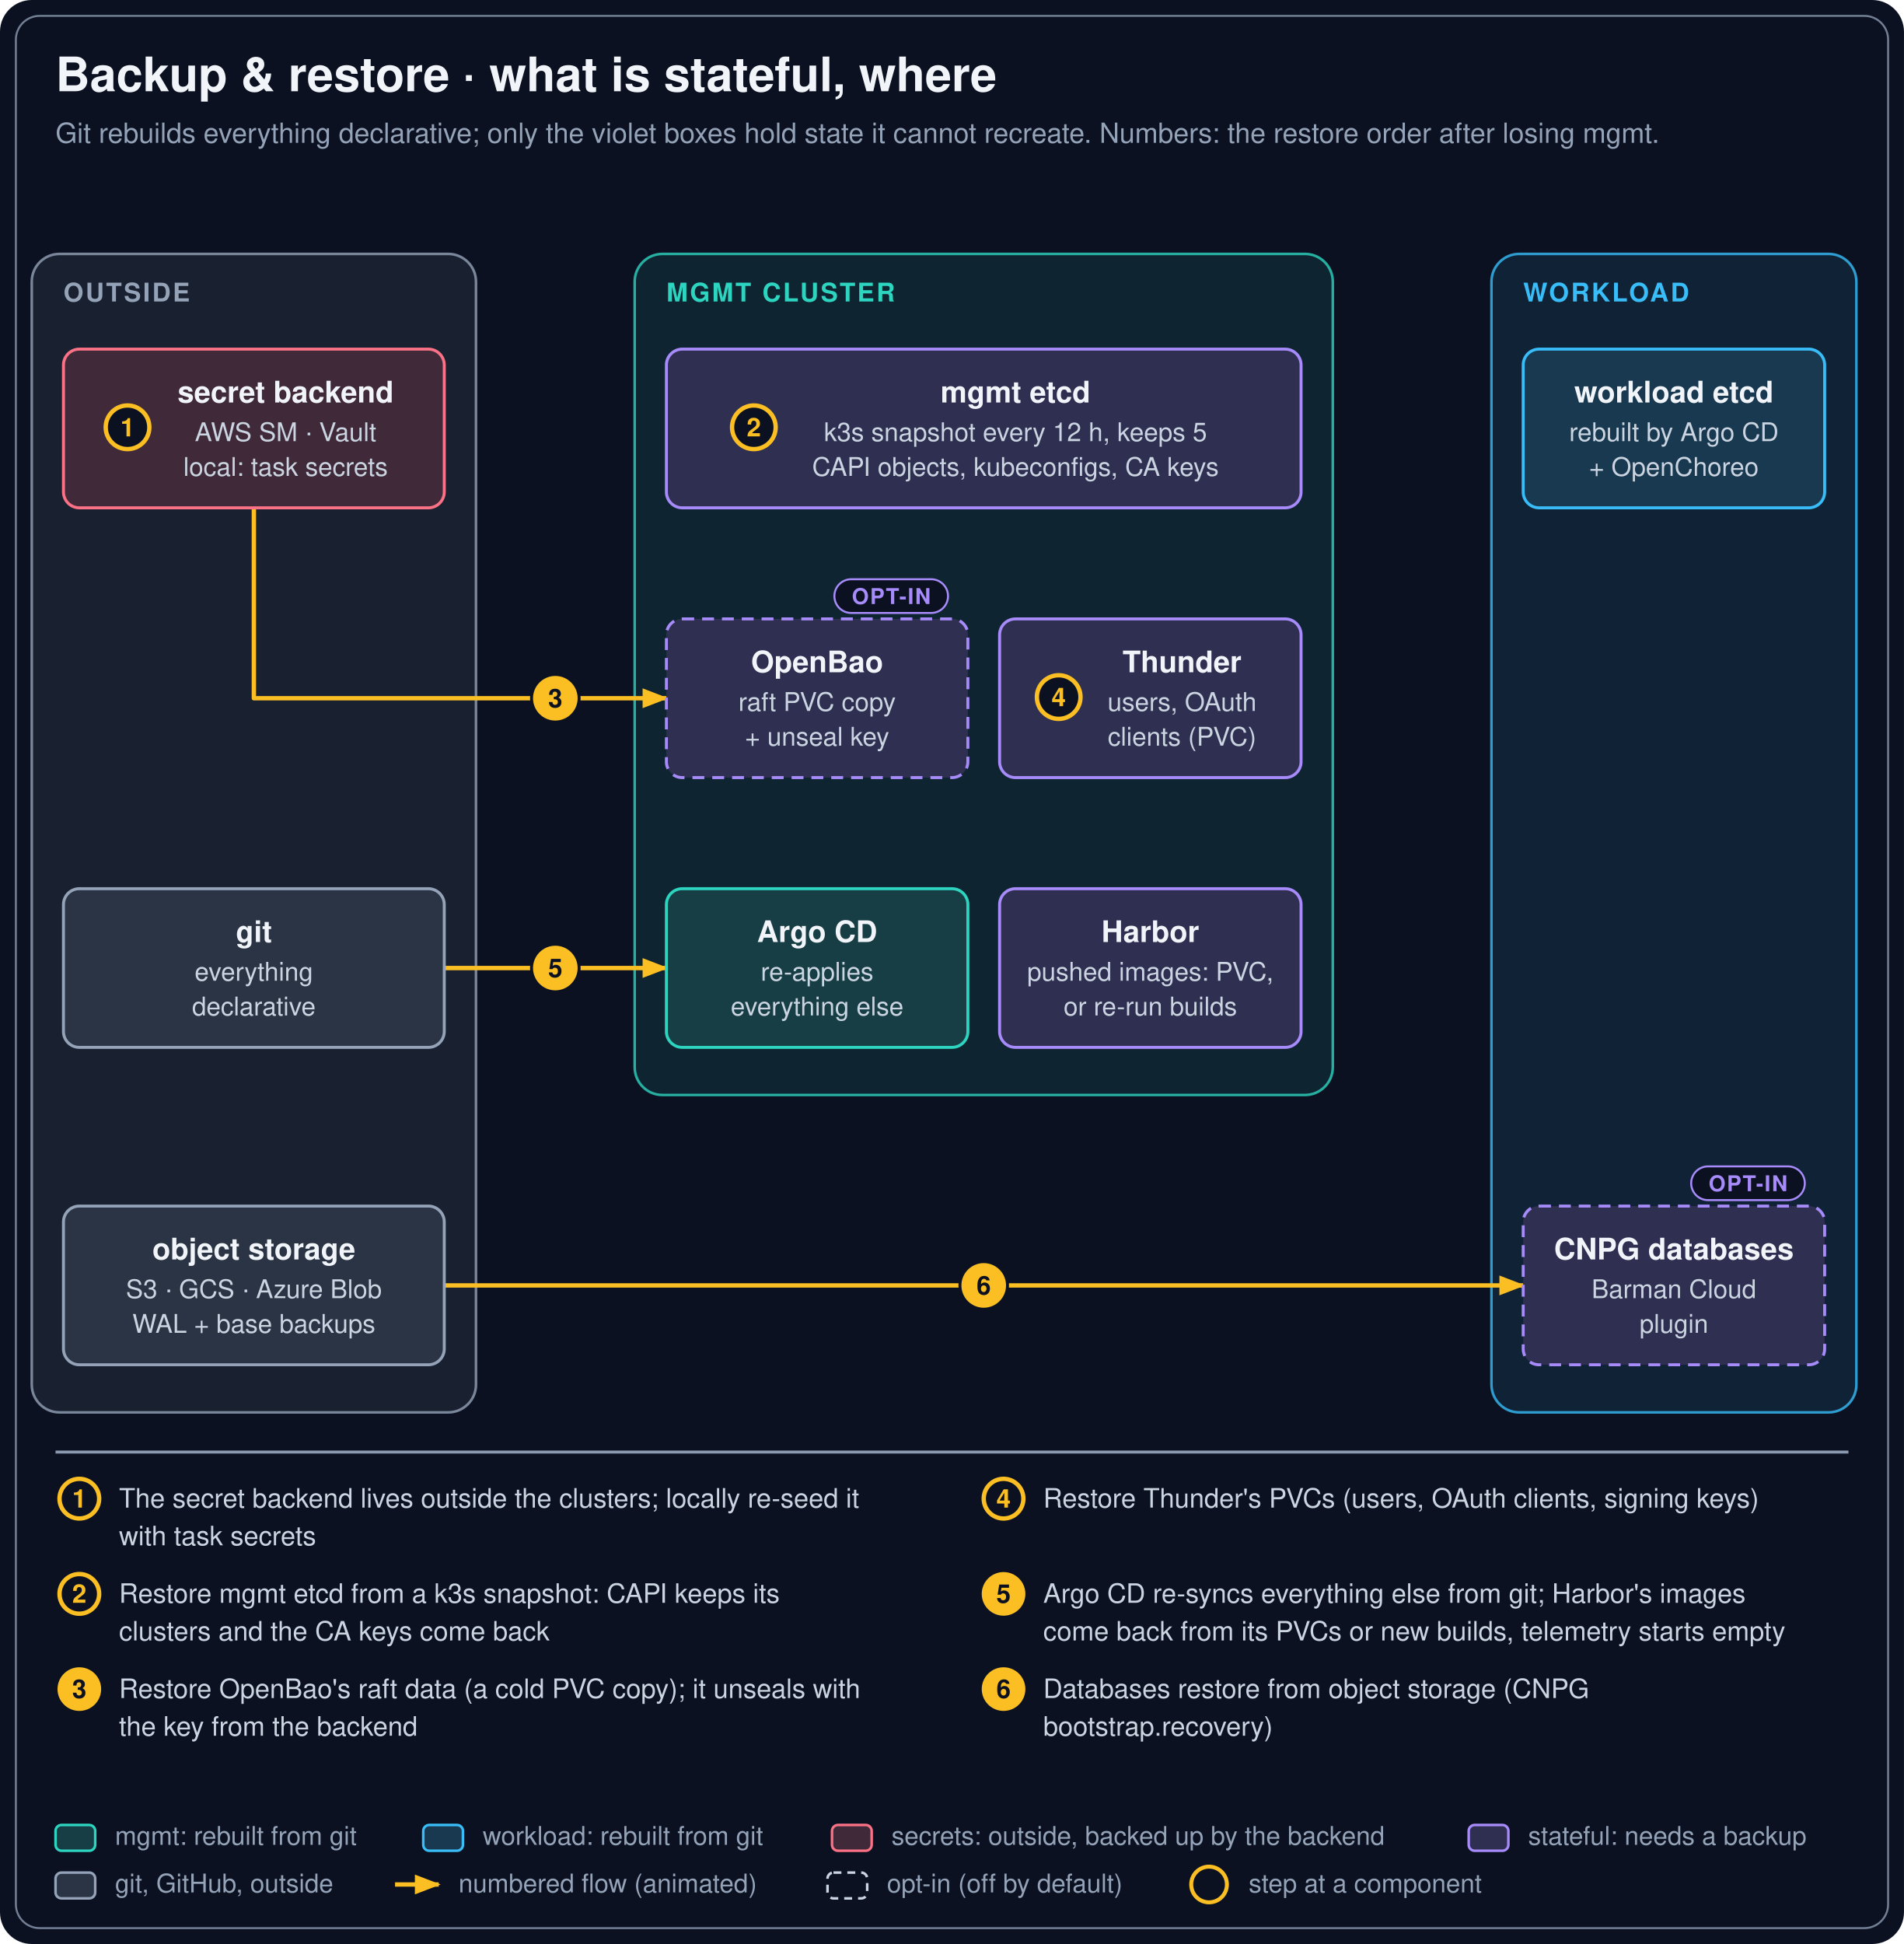
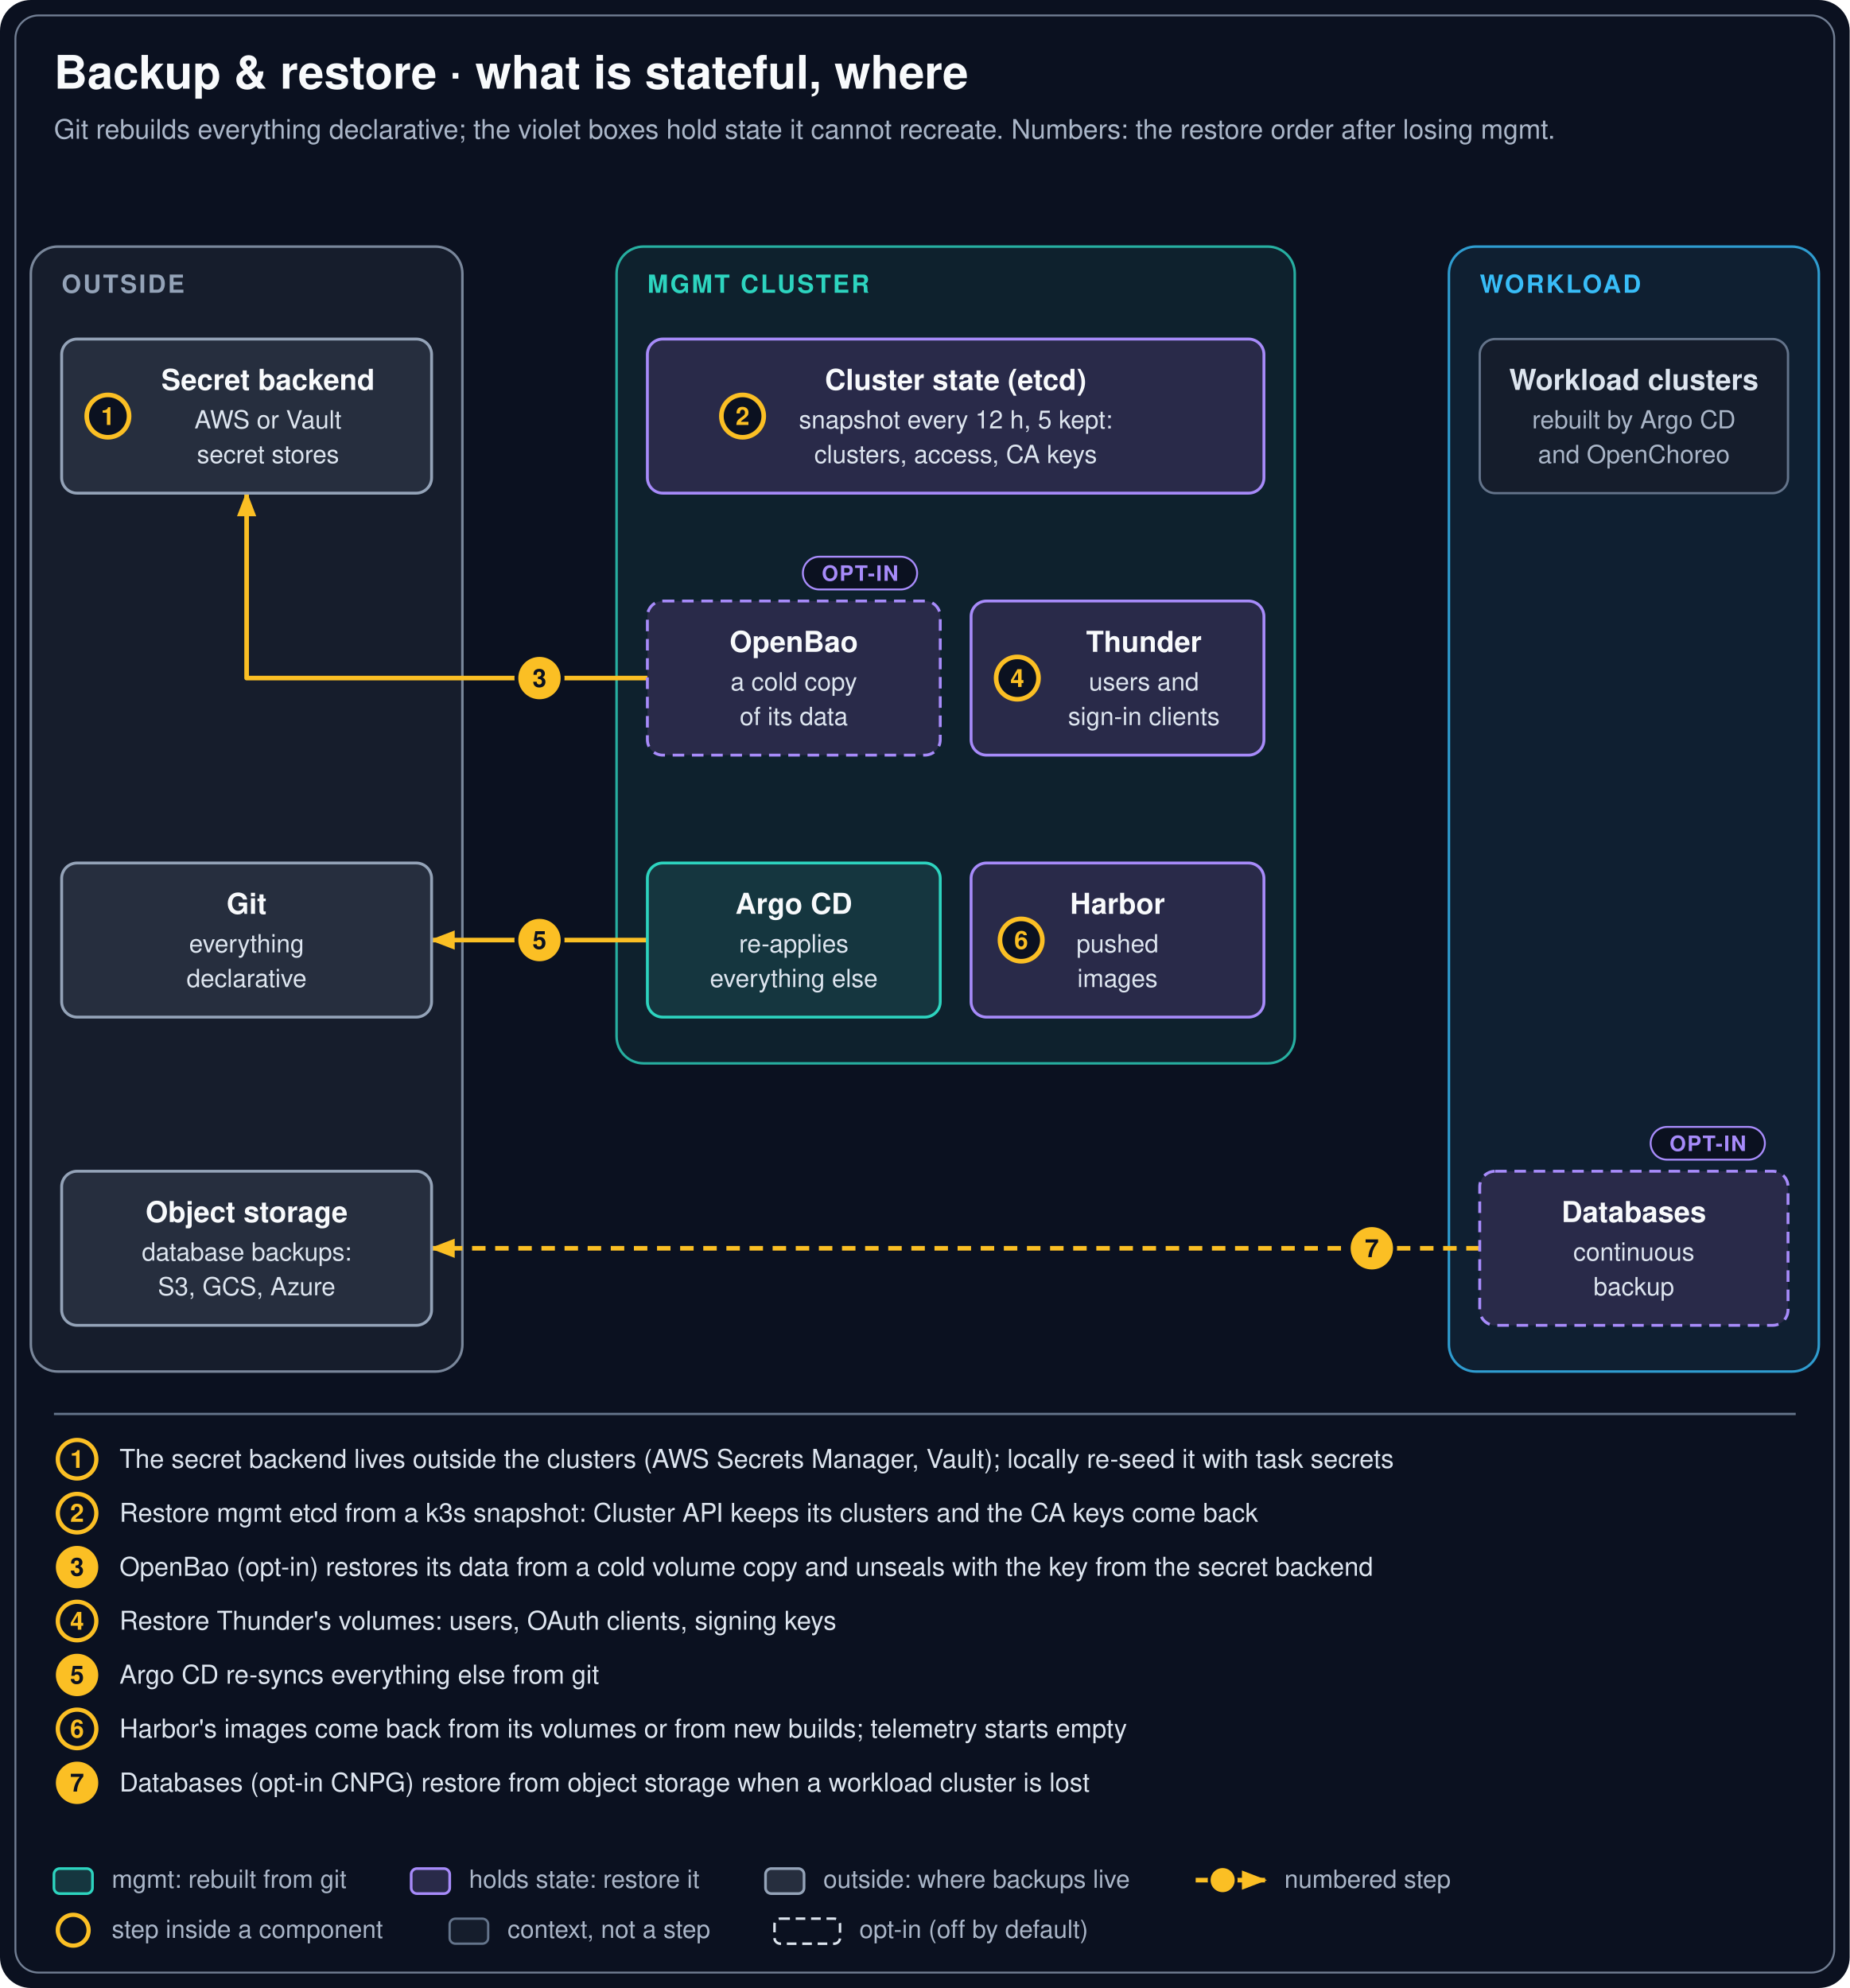
- <svg xmlns="http://www.w3.org/2000/svg" width="960" height="980" viewBox="0 0 960 980" role="img" aria-label="Backup &amp; restore · what is stateful, where">
-   <style>.s{font-family:'Segoe UI','Helvetica Neue',Helvetica,Arial,'Liberation Sans',sans-serif}.m{font-family:'JetBrains Mono',SFMono-Regular,Menlo,Consolas,'Liberation Mono',monospace}.fx{fill:none;stroke-width:3.2;stroke-linecap:round;stroke-dasharray:4 10;opacity:0;animation:fxdash .9s linear infinite,fxseq 9.10s linear infinite both}@keyframes fxdash{to{stroke-dashoffset:-14}}@keyframes fxseq{0%{opacity:0}3%{opacity:1}29.0%{opacity:1}34.0%{opacity:0}100%{opacity:0}}@media (prefers-reduced-motion:reduce){.fx{animation:none;opacity:0}}</style>
+ <svg xmlns="http://www.w3.org/2000/svg" width="960" height="1032" viewBox="0 0 960 1032" role="img" aria-label="Backup &amp; restore · what is stateful, where">
+   <style>.s{font-family:'Segoe UI','Helvetica Neue',Helvetica,Arial,'Liberation Sans',sans-serif}.m{font-family:'JetBrains Mono',SFMono-Regular,Menlo,Consolas,'Liberation Mono',monospace}.fx{fill:none;stroke-width:3.4;stroke-linecap:round;stroke-dasharray:4 10;opacity:0;animation:fxdash .9s linear infinite,fxseq 10.20s linear infinite both}@keyframes fxdash{to{stroke-dashoffset:-14}}@keyframes fxseq{0%{opacity:0}3%{opacity:1}25.9%{opacity:1}30.9%{opacity:0}100%{opacity:0}}@media (prefers-reduced-motion:reduce){.fx{animation:none;opacity:0}}</style>
  <defs>
    <marker id="ahfbbf24" markerWidth="13" markerHeight="10" refX="12" refY="5" orient="auto" markerUnits="userSpaceOnUse">
      <path d="M0,0 L13,5 L0,10 z" fill="#fbbf24" />
    </marker>
+     <marker id="asfbbf24" markerWidth="13" markerHeight="10" refX="1" refY="5" orient="auto" markerUnits="userSpaceOnUse">
+       <path d="M13,0 L0,5 L13,10 z" fill="#fbbf24" />
+     </marker>
  </defs>
-   <rect width="960" height="980" rx="16" fill="#0b1120" />
-   <rect x="8" y="8" width="944" height="964" rx="12" fill="none" stroke="#8b9ab0" stroke-opacity=".8" />
-   <rect x="16" y="128" width="224" height="584" rx="14" fill="#19202f" stroke="#94a3b8" stroke-opacity=".8" stroke-width="1.3" />
+   <rect width="960" height="1032" rx="16" fill="#0b1120" />
+   <rect x="8" y="8" width="944" height="1016" rx="12" fill="none" stroke="#8b9ab0" stroke-opacity=".8" />
+   <rect x="16" y="128" width="224" height="584" rx="14" fill="#161d2c" stroke="#94a3b8" stroke-opacity=".8" stroke-width="1.3" />
  <text class="s" x="32.0" y="152.0" font-size="13" fill="#94a3b8" font-weight="700" letter-spacing="1.0">OUTSIDE</text>
-   <rect x="320" y="128" width="352" height="424" rx="14" fill="#0e2430" stroke="#2dd4bf" stroke-opacity=".8" stroke-width="1.3" />
+   <rect x="320" y="128" width="352" height="424" rx="14" fill="#0e212d" stroke="#2dd4bf" stroke-opacity=".8" stroke-width="1.3" />
  <text class="s" x="336.0" y="152.0" font-size="13" fill="#2dd4bf" font-weight="700" letter-spacing="1.0">MGMT CLUSTER</text>
-   <rect x="752" y="128" width="184" height="584" rx="14" fill="#102236" stroke="#38bdf8" stroke-opacity=".8" stroke-width="1.3" />
+   <rect x="752" y="128" width="192" height="584" rx="14" fill="#0f1f31" stroke="#38bdf8" stroke-opacity=".8" stroke-width="1.3" />
  <text class="s" x="768.0" y="152.0" font-size="13" fill="#38bdf8" font-weight="700" letter-spacing="1.0">WORKLOAD</text>
-   <path d="M 128.0 256.0 L 128.0 352.0 L 336.0 352.0" fill="none" stroke="#fbbf24" stroke-width="2.2" stroke-linejoin="round" marker-end="url(#ahfbbf24)" />
-   <path d="M 224.0 488.0 L 336.0 488.0" fill="none" stroke="#fbbf24" stroke-width="2.2" stroke-linejoin="round" marker-end="url(#ahfbbf24)" />
-   <path d="M 224.0 648.0 L 768.0 648.0" fill="none" stroke="#fbbf24" stroke-width="2.2" stroke-linejoin="round" marker-end="url(#ahfbbf24)" />
-   <path class="fx" d="M 128.0 256.0 L 128.0 352.0 L 336.0 352.0" stroke="#fde5a7" style="animation-delay:0s,2.20s" />
-   <path class="fx" d="M 224.0 488.0 L 336.0 488.0" stroke="#fde5a7" style="animation-delay:0s,4.40s" />
-   <path class="fx" d="M 224.0 648.0 L 768.0 648.0" stroke="#fde5a7" style="animation-delay:0s,5.50s" />
-   <rect x="32" y="176" width="192" height="80" rx="8" fill="#402a3a" stroke="#fb7185" stroke-width="1.5" />
-   <text class="s" x="144.0" y="202.9" font-size="15" fill="#f1f5f9" font-weight="600" text-anchor="middle">secret backend</text>
-   <text class="s" x="144.0" y="222.4" font-size="13" fill="#cbd5e1" text-anchor="middle">AWS SM · Vault</text>
-   <text class="s" x="144.0" y="239.9" font-size="13" fill="#cbd5e1" text-anchor="middle">local: task secrets</text>
-   <rect x="32" y="448" width="192" height="80" rx="8" fill="#2b3444" stroke="#94a3b8" stroke-width="1.5" />
-   <text class="s" x="128.0" y="474.9" font-size="15" fill="#f1f5f9" font-weight="600" text-anchor="middle">git</text>
-   <text class="s" x="128.0" y="494.4" font-size="13" fill="#cbd5e1" text-anchor="middle">everything</text>
-   <text class="s" x="128.0" y="511.9" font-size="13" fill="#cbd5e1" text-anchor="middle">declarative</text>
-   <rect x="32" y="608" width="192" height="80" rx="8" fill="#2b3444" stroke="#94a3b8" stroke-width="1.5" />
-   <text class="s" x="128.0" y="634.9" font-size="15" fill="#f1f5f9" font-weight="600" text-anchor="middle">object storage</text>
-   <text class="s" x="128.0" y="654.4" font-size="13" fill="#cbd5e1" text-anchor="middle">S3 · GCS · Azure Blob</text>
-   <text class="s" x="128.0" y="671.9" font-size="13" fill="#cbd5e1" text-anchor="middle">WAL + base backups</text>
-   <rect x="336" y="176" width="320" height="80" rx="8" fill="#2f2f51" stroke="#a78bfa" stroke-width="1.5" />
-   <text class="s" x="512.0" y="202.9" font-size="15" fill="#f1f5f9" font-weight="600" text-anchor="middle">mgmt etcd</text>
-   <text class="s" x="512.0" y="222.4" font-size="13" fill="#cbd5e1" text-anchor="middle">k3s snapshot every 12 h, keeps 5</text>
-   <text class="s" x="512.0" y="239.9" font-size="13" fill="#cbd5e1" text-anchor="middle">CAPI objects, kubeconfigs, CA keys</text>
-   <rect x="336" y="312" width="152" height="80" rx="8" fill="#2f2f51" stroke="#a78bfa" stroke-width="1.5" stroke-dasharray="6 4" />
-   <text class="s" x="412.0" y="338.9" font-size="15" fill="#f1f5f9" font-weight="600" text-anchor="middle">OpenBao</text>
-   <text class="s" x="412.0" y="358.4" font-size="13" fill="#cbd5e1" text-anchor="middle">raft PVC copy</text>
-   <text class="s" x="412.0" y="375.9" font-size="13" fill="#cbd5e1" text-anchor="middle">+ unseal key</text>
-   <rect x="420.7" y="292" width="57.3" height="17" rx="8.5" fill="#0b1120" stroke="#a78bfa" stroke-width="1" />
-   <text class="s" x="449.4" y="304.5" font-size="11" font-weight="700" fill="#a78bfa" text-anchor="middle" letter-spacing="0.6">OPT-IN</text>
-   <rect x="504" y="312" width="152" height="80" rx="8" fill="#2f2f51" stroke="#a78bfa" stroke-width="1.5" />
-   <text class="s" x="596.0" y="338.9" font-size="15" fill="#f1f5f9" font-weight="600" text-anchor="middle">Thunder</text>
-   <text class="s" x="596.0" y="358.4" font-size="13" fill="#cbd5e1" text-anchor="middle">users, OAuth</text>
-   <text class="s" x="596.0" y="375.9" font-size="13" fill="#cbd5e1" text-anchor="middle">clients (PVC)</text>
-   <rect x="336" y="448" width="152" height="80" rx="8" fill="#173e45" stroke="#2dd4bf" stroke-width="1.5" />
-   <text class="s" x="412.0" y="474.9" font-size="15" fill="#f1f5f9" font-weight="600" text-anchor="middle">Argo CD</text>
-   <text class="s" x="412.0" y="494.4" font-size="13" fill="#cbd5e1" text-anchor="middle">re-applies</text>
-   <text class="s" x="412.0" y="511.9" font-size="13" fill="#cbd5e1" text-anchor="middle">everything else</text>
-   <rect x="504" y="448" width="152" height="80" rx="8" fill="#2f2f51" stroke="#a78bfa" stroke-width="1.5" />
-   <text class="s" x="580.0" y="474.9" font-size="15" fill="#f1f5f9" font-weight="600" text-anchor="middle">Harbor</text>
-   <text class="s" x="580.0" y="494.4" font-size="13" fill="#cbd5e1" text-anchor="middle">pushed images: PVC,</text>
-   <text class="s" x="580.0" y="511.9" font-size="13" fill="#cbd5e1" text-anchor="middle">or re-run builds</text>
-   <rect x="768" y="176" width="152" height="80" rx="8" fill="#193951" stroke="#38bdf8" stroke-width="1.5" />
-   <text class="s" x="844.0" y="202.9" font-size="15" fill="#f1f5f9" font-weight="600" text-anchor="middle">workload etcd</text>
-   <text class="s" x="844.0" y="222.4" font-size="13" fill="#cbd5e1" text-anchor="middle">rebuilt by Argo CD</text>
-   <text class="s" x="844.0" y="239.9" font-size="13" fill="#cbd5e1" text-anchor="middle">+ OpenChoreo</text>
-   <rect x="768" y="608" width="152" height="80" rx="8" fill="#2f2f51" stroke="#a78bfa" stroke-width="1.5" stroke-dasharray="6 4" />
-   <text class="s" x="844.0" y="634.9" font-size="15" fill="#f1f5f9" font-weight="600" text-anchor="middle">CNPG databases</text>
-   <text class="s" x="844.0" y="654.4" font-size="13" fill="#cbd5e1" text-anchor="middle">Barman Cloud</text>
-   <text class="s" x="844.0" y="671.9" font-size="13" fill="#cbd5e1" text-anchor="middle">plugin</text>
-   <rect x="852.7" y="588" width="57.3" height="17" rx="8.5" fill="#0b1120" stroke="#a78bfa" stroke-width="1" />
-   <text class="s" x="881.4" y="600.5" font-size="11" font-weight="700" fill="#a78bfa" text-anchor="middle" letter-spacing="0.6">OPT-IN</text>
-   <text class="s" x="28.0" y="46.0" font-size="24" fill="#f1f5f9" font-weight="700">Backup &amp; restore · what is stateful, where</text>
-   <text class="s" x="28.0" y="72.0" font-size="14" fill="#94a3b8">Git rebuilds everything declarative; only the violet boxes hold state it cannot recreate. Numbers: the restore order after losing mgmt.</text>
-   <circle cx="64.3" cy="215.4" r="11" fill="#0b1120" stroke="#fbbf24" stroke-width="2.2" />
-   <text class="s" x="64.3" y="220.0" font-size="13" font-weight="700" fill="#fbbf24" text-anchor="middle">1</text>
-   <circle cx="380.1" cy="215.4" r="11" fill="#0b1120" stroke="#fbbf24" stroke-width="2.2" />
-   <text class="s" x="380.1" y="220.0" font-size="13" font-weight="700" fill="#fbbf24" text-anchor="middle">2</text>
-   <circle cx="533.8" cy="351.4" r="11" fill="#0b1120" stroke="#fbbf24" stroke-width="2.2" />
-   <text class="s" x="533.8" y="356.0" font-size="13" font-weight="700" fill="#fbbf24" text-anchor="middle">4</text>
-   <circle cx="280.0" cy="352.0" r="12" fill="#fbbf24" stroke="#0b1120" stroke-width="1.5" />
+   <path d="M 336.0 352.0 L 128.0 352.0 L 128.0 256.0" fill="none" stroke="#fbbf24" stroke-width="2.4" stroke-linejoin="round" marker-end="url(#ahfbbf24)" />
+   <path d="M 336.0 488.0 L 224.0 488.0" fill="none" stroke="#fbbf24" stroke-width="2.4" stroke-linejoin="round" marker-end="url(#ahfbbf24)" />
+   <path d="M 768.0 648.0 L 224.0 648.0" fill="none" stroke="#fbbf24" stroke-width="2.4" stroke-linejoin="round" stroke-dasharray="7 5" marker-end="url(#ahfbbf24)" />
+   <path class="fx" d="M 336.0 352.0 L 128.0 352.0 L 128.0 256.0" stroke="#fde5a7" style="animation-delay:0s,2.20s" />
+   <path class="fx" d="M 336.0 488.0 L 224.0 488.0" stroke="#fde5a7" style="animation-delay:0s,4.40s" />
+   <path class="fx" d="M 768.0 648.0 L 224.0 648.0" stroke="#fde5a7" style="animation-delay:0s,6.60s" />
+   <rect x="32" y="176" width="192" height="80" rx="8" fill="#262e3e" stroke="#94a3b8" stroke-width="1.5" />
+   <text class="s" x="139.1" y="202.4" font-size="15" fill="#f8fafc" font-weight="600" text-anchor="middle">Secret backend</text>
+   <text class="s" x="139.1" y="222.4" font-size="13" fill="#dde5ef" text-anchor="middle">AWS or Vault</text>
+   <text class="s" x="139.1" y="240.4" font-size="13" fill="#dde5ef" text-anchor="middle">secret stores</text>
+   <rect x="32" y="448" width="192" height="80" rx="8" fill="#262e3e" stroke="#94a3b8" stroke-width="1.5" />
+   <text class="s" x="128.0" y="474.4" font-size="15" fill="#f8fafc" font-weight="600" text-anchor="middle">Git</text>
+   <text class="s" x="128.0" y="494.4" font-size="13" fill="#dde5ef" text-anchor="middle">everything</text>
+   <text class="s" x="128.0" y="512.4" font-size="13" fill="#dde5ef" text-anchor="middle">declarative</text>
+   <rect x="32" y="608" width="192" height="80" rx="8" fill="#262e3e" stroke="#94a3b8" stroke-width="1.5" />
+   <text class="s" x="128.0" y="634.4" font-size="15" fill="#f8fafc" font-weight="600" text-anchor="middle">Object storage</text>
+   <text class="s" x="128.0" y="654.4" font-size="13" fill="#dde5ef" text-anchor="middle">database backups:</text>
+   <text class="s" x="128.0" y="672.4" font-size="13" fill="#dde5ef" text-anchor="middle">S3, GCS, Azure</text>
+   <rect x="336" y="176" width="320" height="80" rx="8" fill="#292a49" stroke="#a78bfa" stroke-width="1.5" />
+   <text class="s" x="496.0" y="202.4" font-size="15" fill="#f8fafc" font-weight="600" text-anchor="middle">Cluster state (etcd)</text>
+   <text class="s" x="496.0" y="222.4" font-size="13" fill="#dde5ef" text-anchor="middle">snapshot every 12 h, 5 kept:</text>
+   <text class="s" x="496.0" y="240.4" font-size="13" fill="#dde5ef" text-anchor="middle">clusters, access, CA keys</text>
+   <rect x="336" y="312" width="152" height="80" rx="8" fill="#292a49" stroke="#a78bfa" stroke-width="1.5" stroke-dasharray="6 4" />
+   <text class="s" x="412.0" y="338.4" font-size="15" fill="#f8fafc" font-weight="600" text-anchor="middle">OpenBao</text>
+   <text class="s" x="412.0" y="358.4" font-size="13" fill="#dde5ef" text-anchor="middle">a cold copy</text>
+   <text class="s" x="412.0" y="376.4" font-size="13" fill="#dde5ef" text-anchor="middle">of its data</text>
+   <rect x="416.7" y="289" width="59.3" height="17" rx="8.5" fill="#0b1120" stroke="#a78bfa" stroke-width="1" />
+   <text class="s" x="446.4" y="301.5" font-size="11" font-weight="700" fill="#a78bfa" text-anchor="middle" letter-spacing="0.6">OPT-IN</text>
+   <rect x="504" y="312" width="152" height="80" rx="8" fill="#292a49" stroke="#a78bfa" stroke-width="1.5" />
+   <text class="s" x="593.7" y="338.4" font-size="15" fill="#f8fafc" font-weight="600" text-anchor="middle">Thunder</text>
+   <text class="s" x="593.7" y="358.4" font-size="13" fill="#dde5ef" text-anchor="middle">users and</text>
+   <text class="s" x="593.7" y="376.4" font-size="13" fill="#dde5ef" text-anchor="middle">sign-in clients</text>
+   <rect x="336" y="448" width="152" height="80" rx="8" fill="#15363f" stroke="#2dd4bf" stroke-width="1.5" />
+   <text class="s" x="412.0" y="474.4" font-size="15" fill="#f8fafc" font-weight="600" text-anchor="middle">Argo CD</text>
+   <text class="s" x="412.0" y="494.4" font-size="13" fill="#dde5ef" text-anchor="middle">re-applies</text>
+   <text class="s" x="412.0" y="512.4" font-size="13" fill="#dde5ef" text-anchor="middle">everything else</text>
+   <rect x="504" y="448" width="152" height="80" rx="8" fill="#292a49" stroke="#a78bfa" stroke-width="1.5" />
+   <text class="s" x="580.0" y="474.4" font-size="15" fill="#f8fafc" font-weight="600" text-anchor="middle">Harbor</text>
+   <text class="s" x="580.0" y="494.4" font-size="13" fill="#dde5ef" text-anchor="middle">pushed</text>
+   <text class="s" x="580.0" y="512.4" font-size="13" fill="#dde5ef" text-anchor="middle">images</text>
+   <rect x="768" y="176" width="160" height="80" rx="8" fill="#151d2c" stroke="#64748b" stroke-width="1.2" />
+   <text class="s" x="848.0" y="202.4" font-size="15" fill="#dde5ef" font-weight="600" text-anchor="middle">Workload clusters</text>
+   <text class="s" x="848.0" y="222.4" font-size="13" fill="#aab6c8" text-anchor="middle">rebuilt by Argo CD</text>
+   <text class="s" x="848.0" y="240.4" font-size="13" fill="#aab6c8" text-anchor="middle">and OpenChoreo</text>
+   <rect x="768" y="608" width="160" height="80" rx="8" fill="#292a49" stroke="#a78bfa" stroke-width="1.5" stroke-dasharray="6 4" />
+   <text class="s" x="848.0" y="634.4" font-size="15" fill="#f8fafc" font-weight="600" text-anchor="middle">Databases</text>
+   <text class="s" x="848.0" y="654.4" font-size="13" fill="#dde5ef" text-anchor="middle">continuous</text>
+   <text class="s" x="848.0" y="672.4" font-size="13" fill="#dde5ef" text-anchor="middle">backup</text>
+   <rect x="856.7" y="585" width="59.3" height="17" rx="8.5" fill="#0b1120" stroke="#a78bfa" stroke-width="1" />
+   <text class="s" x="886.4" y="597.5" font-size="11" font-weight="700" fill="#a78bfa" text-anchor="middle" letter-spacing="0.6">OPT-IN</text>
+   <text class="s" x="28.0" y="46.0" font-size="24" fill="#f8fafc" font-weight="700">Backup &amp; restore · what is stateful, where</text>
+   <text class="s" x="28.0" y="72.0" font-size="14" fill="#aab6c8">Git rebuilds everything declarative; the violet boxes hold state it cannot recreate. Numbers: the restore order after losing mgmt.</text>
+   <circle cx="56.0" cy="216.0" r="11" fill="#0b1120" stroke="#fbbf24" stroke-width="2.4" />
+   <text class="s" x="56.0" y="220.6" font-size="13" font-weight="700" fill="#fbbf24" text-anchor="middle">1</text>
+   <circle cx="385.4" cy="216.0" r="11" fill="#0b1120" stroke="#fbbf24" stroke-width="2.4" />
+   <text class="s" x="385.4" y="220.6" font-size="13" font-weight="700" fill="#fbbf24" text-anchor="middle">2</text>
+   <circle cx="528.0" cy="352.0" r="11" fill="#0b1120" stroke="#fbbf24" stroke-width="2.4" />
+   <text class="s" x="528.0" y="356.6" font-size="13" font-weight="700" fill="#fbbf24" text-anchor="middle">4</text>
+   <circle cx="530.0" cy="488.0" r="11" fill="#0b1120" stroke="#fbbf24" stroke-width="2.4" />
+   <text class="s" x="530.0" y="492.6" font-size="13" font-weight="700" fill="#fbbf24" text-anchor="middle">6</text>
+   <circle cx="280.0" cy="352.0" r="12" fill="#fbbf24" stroke="#0b1120" stroke-width="2" />
  <text class="s" x="280.0" y="356.6" font-size="13" font-weight="700" fill="#0b1120" text-anchor="middle">3</text>
-   <circle cx="280.0" cy="488.0" r="12" fill="#fbbf24" stroke="#0b1120" stroke-width="1.5" />
+   <circle cx="280.0" cy="488.0" r="12" fill="#fbbf24" stroke="#0b1120" stroke-width="2" />
  <text class="s" x="280.0" y="492.6" font-size="13" font-weight="700" fill="#0b1120" text-anchor="middle">5</text>
-   <circle cx="496.0" cy="648.0" r="12" fill="#fbbf24" stroke="#0b1120" stroke-width="1.5" />
-   <text class="s" x="496.0" y="652.6" font-size="13" font-weight="700" fill="#0b1120" text-anchor="middle">6</text>
-   <line x1="28" y1="732" x2="932" y2="732" stroke="#8b9ab0" stroke-width="1.5" />
-   <circle cx="40.0" cy="755.5" r="10" fill="#0b1120" stroke="#fbbf24" stroke-width="2.2" />
-   <text class="s" x="40.0" y="760" font-size="13" font-weight="700" fill="#fbbf24" text-anchor="middle">1</text>
-   <text class="s" x="60.0" y="760.0" font-size="13.5" fill="#cbd5e1">The secret backend lives outside the clusters; locally re-seed it</text>
-   <text class="s" x="60.0" y="779.0" font-size="13.5" fill="#cbd5e1">with task secrets</text>
-   <circle cx="506.0" cy="755.5" r="10" fill="#0b1120" stroke="#fbbf24" stroke-width="2.2" />
-   <text class="s" x="506.0" y="760" font-size="13" font-weight="700" fill="#fbbf24" text-anchor="middle">4</text>
-   <text class="s" x="526.0" y="760.0" font-size="13.5" fill="#cbd5e1">Restore Thunder's PVCs (users, OAuth clients, signing keys)</text>
-   <circle cx="40.0" cy="803.5" r="10" fill="#0b1120" stroke="#fbbf24" stroke-width="2.2" />
-   <text class="s" x="40.0" y="808" font-size="13" font-weight="700" fill="#fbbf24" text-anchor="middle">2</text>
-   <text class="s" x="60.0" y="808.0" font-size="13.5" fill="#cbd5e1">Restore mgmt etcd from a k3s snapshot: CAPI keeps its</text>
-   <text class="s" x="60.0" y="827.0" font-size="13.5" fill="#cbd5e1">clusters and the CA keys come back</text>
-   <circle cx="506.0" cy="803.5" r="11" fill="#fbbf24" />
-   <text class="s" x="506.0" y="808" font-size="13" font-weight="700" fill="#0b1120" text-anchor="middle">5</text>
-   <text class="s" x="526.0" y="808.0" font-size="13.5" fill="#cbd5e1">Argo CD re-syncs everything else from git; Harbor's images</text>
-   <text class="s" x="526.0" y="827.0" font-size="13.5" fill="#cbd5e1">come back from its PVCs or new builds, telemetry starts empty</text>
-   <circle cx="40.0" cy="851.5" r="11" fill="#fbbf24" />
-   <text class="s" x="40.0" y="856" font-size="13" font-weight="700" fill="#0b1120" text-anchor="middle">3</text>
-   <text class="s" x="60.0" y="856.0" font-size="13.5" fill="#cbd5e1">Restore OpenBao's raft data (a cold PVC copy); it unseals with</text>
-   <text class="s" x="60.0" y="875.0" font-size="13.5" fill="#cbd5e1">the key from the backend</text>
-   <circle cx="506.0" cy="851.5" r="11" fill="#fbbf24" />
-   <text class="s" x="506.0" y="856" font-size="13" font-weight="700" fill="#0b1120" text-anchor="middle">6</text>
-   <text class="s" x="526.0" y="856.0" font-size="13.5" fill="#cbd5e1">Databases restore from object storage (CNPG</text>
-   <text class="s" x="526.0" y="875.0" font-size="13.5" fill="#cbd5e1">bootstrap.recovery)</text>
-   <rect x="28" y="920" width="20" height="13" rx="3" fill="#173e45" stroke="#2dd4bf" stroke-width="1.3" />
-   <text class="s" x="58.0" y="930.0" font-size="13" fill="#94a3b8">mgmt: rebuilt from git</text>
-   <rect x="213.408" y="920" width="20" height="13" rx="3" fill="#193951" stroke="#38bdf8" stroke-width="1.3" />
-   <text class="s" x="243.4" y="930.0" font-size="13" fill="#94a3b8">workload: rebuilt from git</text>
-   <rect x="419.5" y="920" width="20" height="13" rx="3" fill="#402a3a" stroke="#fb7185" stroke-width="1.3" />
-   <text class="s" x="449.5" y="930.0" font-size="13" fill="#94a3b8">secrets: outside, backed up by the backend</text>
-   <rect x="740.53" y="920" width="20" height="13" rx="3" fill="#2f2f51" stroke="#a78bfa" stroke-width="1.3" />
-   <text class="s" x="770.5" y="930.0" font-size="13" fill="#94a3b8">stateful: needs a backup</text>
-   <rect x="28" y="944" width="20" height="13" rx="3" fill="#2b3444" stroke="#94a3b8" stroke-width="1.3" />
-   <text class="s" x="58.0" y="954.0" font-size="13" fill="#94a3b8">git, GitHub, outside</text>
-   <path d="M 199.185 950 L 221.185 950" stroke="#fbbf24" stroke-width="2.2" marker-end="url(#ahfbbf24)" />
-   <path class="fx" d="M 199.185 950 L 221.185 950" stroke="#fde5a7" style="animation-delay:0s,0.00s" />
-   <text class="s" x="231.2" y="954.0" font-size="13" fill="#94a3b8">numbered flow (animated)</text>
-   <rect x="417.24" y="944" width="20" height="13" rx="3" fill="none" stroke="#cbd5e1" stroke-width="1.3" stroke-dasharray="4 3" />
-   <text class="s" x="447.2" y="954.0" font-size="13" fill="#94a3b8">opt-in (off by default)</text>
-   <circle cx="609.616" cy="950" r="9" fill="#0b1120" stroke="#fbbf24" stroke-width="2" />
-   <text class="s" x="629.6" y="954.0" font-size="13" fill="#94a3b8">step at a component</text>
+   <circle cx="712.0" cy="648.0" r="12" fill="#fbbf24" stroke="#0b1120" stroke-width="2" />
+   <text class="s" x="712.0" y="652.6" font-size="13" font-weight="700" fill="#0b1120" text-anchor="middle">7</text>
+   <line x1="28" y1="734" x2="932" y2="734" stroke="#64748b" stroke-width="1.2" />
+   <circle cx="40" cy="757.5" r="10" fill="#0b1120" stroke="#fbbf24" stroke-width="2.2" />
+   <text class="s" x="40" y="762" font-size="13" font-weight="700" fill="#fbbf24" text-anchor="middle">1</text>
+   <text class="s" x="62.0" y="762.0" font-size="13.5" fill="#dde5ef">The secret backend lives outside the clusters (AWS Secrets Manager, Vault); locally re-seed it with task secrets</text>
+   <circle cx="40" cy="785.5" r="10" fill="#0b1120" stroke="#fbbf24" stroke-width="2.2" />
+   <text class="s" x="40" y="790" font-size="13" font-weight="700" fill="#fbbf24" text-anchor="middle">2</text>
+   <text class="s" x="62.0" y="790.0" font-size="13.5" fill="#dde5ef">Restore mgmt etcd from a k3s snapshot: Cluster API keeps its clusters and the CA keys come back</text>
+   <circle cx="40" cy="813.5" r="11" fill="#fbbf24" />
+   <text class="s" x="40" y="818" font-size="13" font-weight="700" fill="#0b1120" text-anchor="middle">3</text>
+   <text class="s" x="62.0" y="818.0" font-size="13.5" fill="#dde5ef">OpenBao (opt-in) restores its data from a cold volume copy and unseals with the key from the secret backend</text>
+   <circle cx="40" cy="841.5" r="10" fill="#0b1120" stroke="#fbbf24" stroke-width="2.2" />
+   <text class="s" x="40" y="846" font-size="13" font-weight="700" fill="#fbbf24" text-anchor="middle">4</text>
+   <text class="s" x="62.0" y="846.0" font-size="13.5" fill="#dde5ef">Restore Thunder's volumes: users, OAuth clients, signing keys</text>
+   <circle cx="40" cy="869.5" r="11" fill="#fbbf24" />
+   <text class="s" x="40" y="874" font-size="13" font-weight="700" fill="#0b1120" text-anchor="middle">5</text>
+   <text class="s" x="62.0" y="874.0" font-size="13.5" fill="#dde5ef">Argo CD re-syncs everything else from git</text>
+   <circle cx="40" cy="897.5" r="10" fill="#0b1120" stroke="#fbbf24" stroke-width="2.2" />
+   <text class="s" x="40" y="902" font-size="13" font-weight="700" fill="#fbbf24" text-anchor="middle">6</text>
+   <text class="s" x="62.0" y="902.0" font-size="13.5" fill="#dde5ef">Harbor's images come back from its volumes or from new builds; telemetry starts empty</text>
+   <circle cx="40" cy="925.5" r="11" fill="#fbbf24" />
+   <text class="s" x="40" y="930" font-size="13" font-weight="700" fill="#0b1120" text-anchor="middle">7</text>
+   <text class="s" x="62.0" y="930.0" font-size="13.5" fill="#dde5ef">Databases (opt-in CNPG) restore from object storage when a workload cluster is lost</text>
+   <rect x="28" y="970" width="20" height="13" rx="3" fill="#15363f" stroke="#2dd4bf" stroke-width="1.4" />
+   <text class="s" x="58.0" y="980.0" font-size="13" fill="#aab6c8">mgmt: rebuilt from git</text>
+   <rect x="213.408" y="970" width="20" height="13" rx="3" fill="#292a49" stroke="#a78bfa" stroke-width="1.4" />
+   <text class="s" x="243.4" y="980.0" font-size="13" fill="#aab6c8">holds state: restore it</text>
+   <rect x="397.314" y="970" width="20" height="13" rx="3" fill="#262e3e" stroke="#94a3b8" stroke-width="1.4" />
+   <text class="s" x="427.3" y="980.0" font-size="13" fill="#aab6c8">outside: where backups live</text>
+   <path d="M 620.574 976 L 656.574 976" stroke="#fbbf24" stroke-width="2.4" marker-end="url(#ahfbbf24)" />
+   <circle cx="634.574" cy="976" r="7" fill="#fbbf24" stroke="#0b1120" stroke-width="1.5" />
+   <text class="s" x="666.6" y="980.0" font-size="13" fill="#aab6c8">numbered step</text>
+   <circle cx="38" cy="1002" r="8" fill="#0b1120" stroke="#fbbf24" stroke-width="2.2" />
+   <text class="s" x="58.0" y="1006.0" font-size="13" fill="#aab6c8">step inside a component</text>
+   <rect x="233.361" y="996" width="20" height="13" rx="3" fill="#151d2c" stroke="#64748b" stroke-width="1.2" />
+   <text class="s" x="263.4" y="1006.0" font-size="13" fill="#aab6c8">context, not a step</text>
+   <rect x="401.972" y="996" width="34" height="13" rx="3" fill="none" stroke="#dde5ef" stroke-width="1.3" stroke-dasharray="5 3" />
+   <text class="s" x="446.0" y="1006.0" font-size="13" fill="#aab6c8">opt-in (off by default)</text>
</svg>
